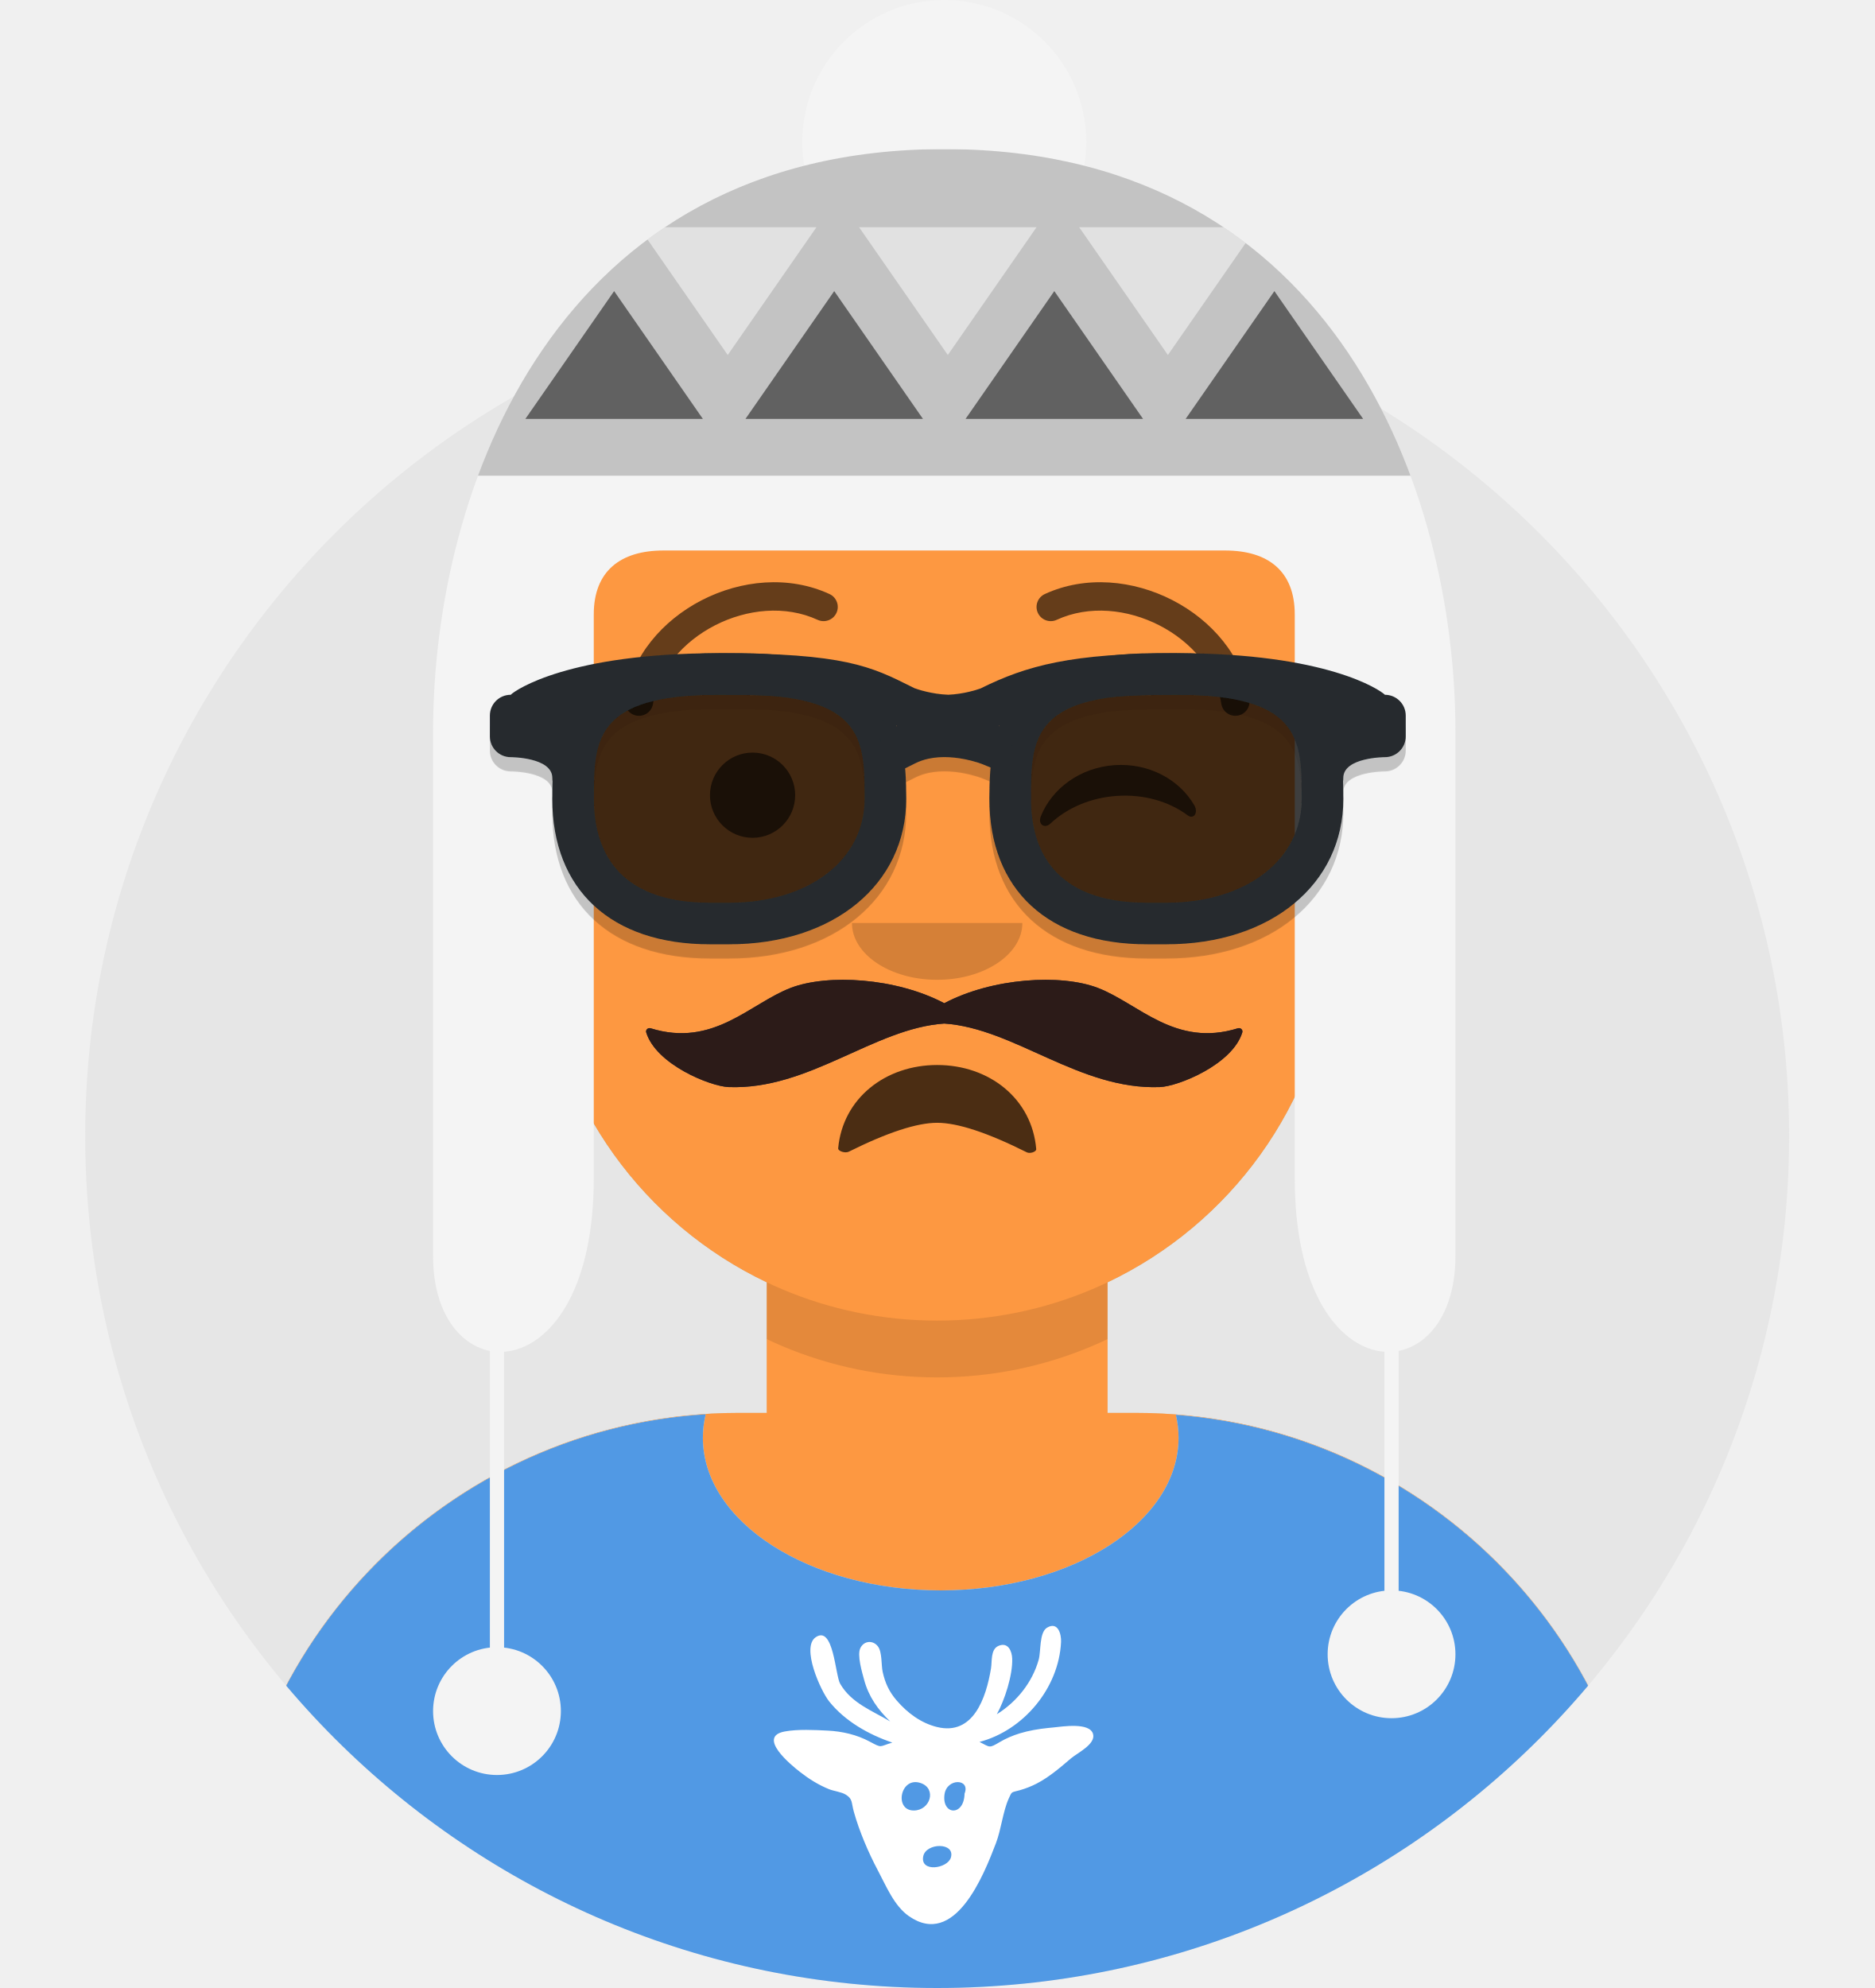
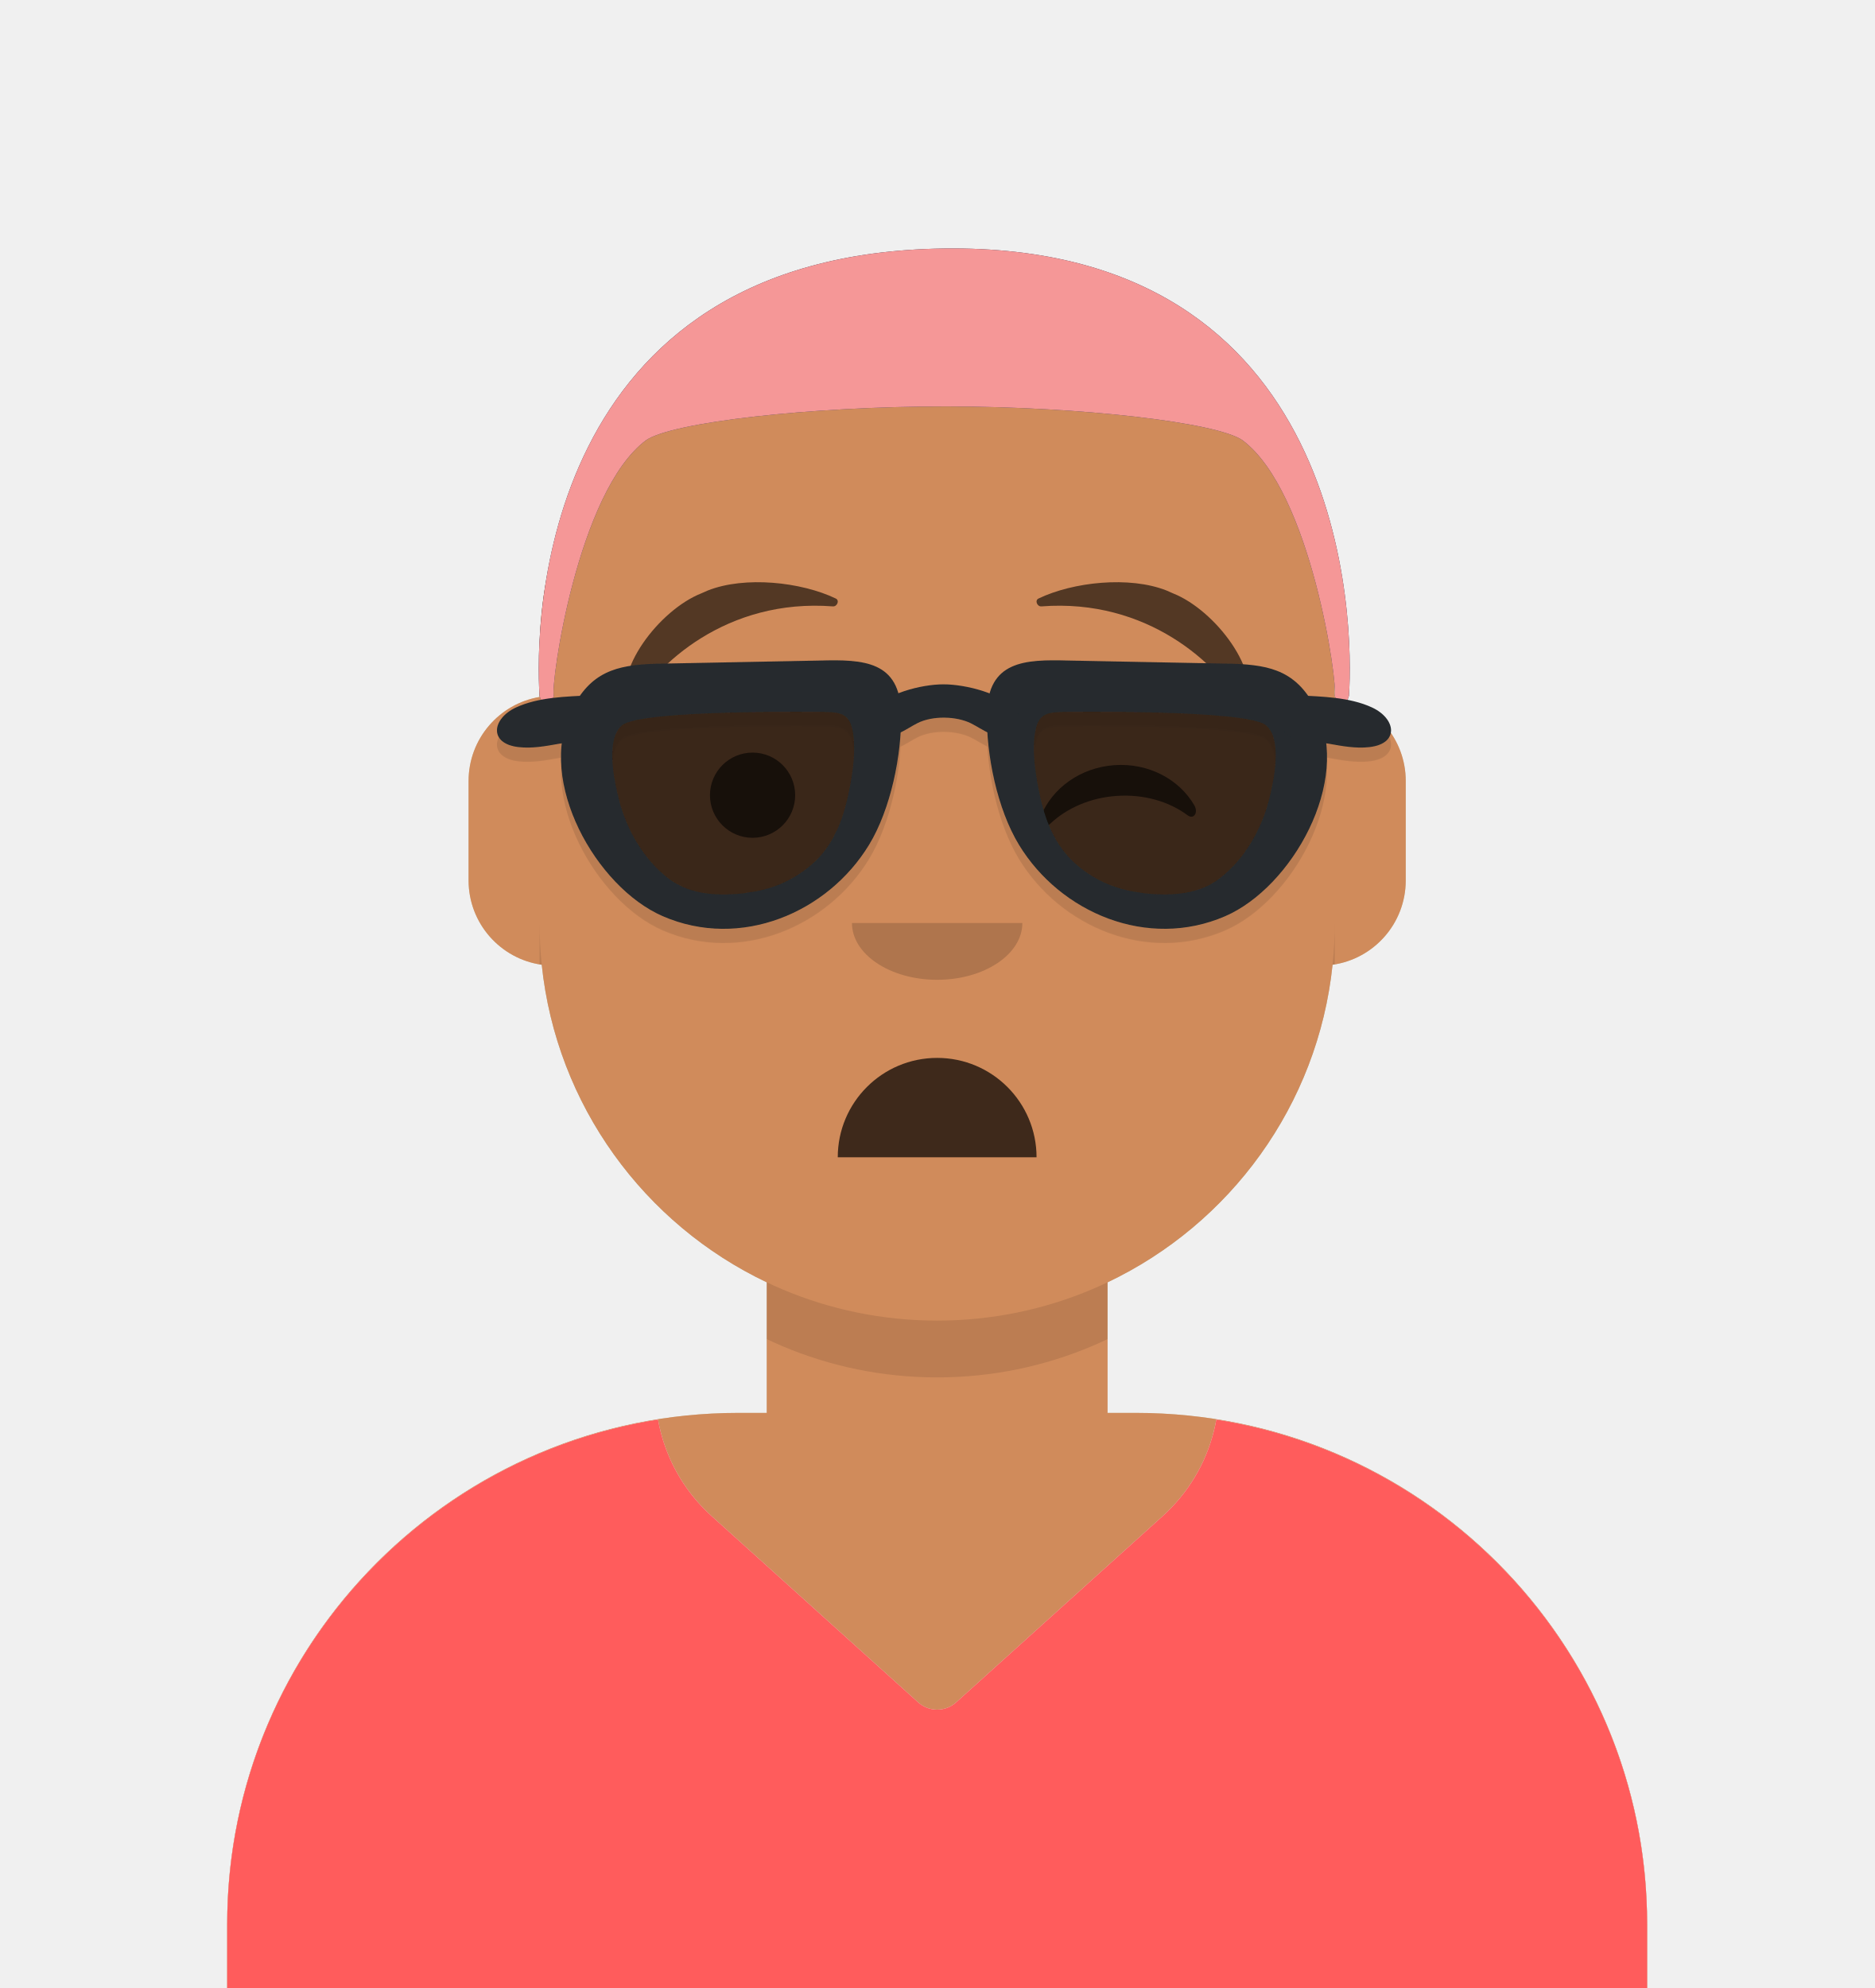
<svg xmlns="http://www.w3.org/2000/svg" xmlns:xlink="http://www.w3.org/1999/xlink" width="264px" height="280px" viewBox="0 0 264 280" version="1.1">
  <defs>
-     <circle id="circle_path-1" cx="120" cy="120" r="120" />
-     <path d="M-3.19744231e-14,160 L-3.19744231e-14,-1.42108547e-14 L264,-1.42108547e-14 L264,160 L252,160 C252,226.274 198.274,280 132,280 C65.726,280 12,226.274 12,160 L12,160 L-3.19744231e-14,160 Z" id="circle_path-3" />
-     <path d="M100,0 C130.928,-5.68137151e-15 156,25.072 156,56 L156.001,62.166 C161.676,63.119 166,68.054 166,74 L166,88 C166,94.052 161.519,99.058 155.694,99.881 C153.628,119.686 141.238,136.422 124.001,144.61 L124,163 L128,163 C167.765,163 200,195.235 200,235 L200,244 L0,244 L0,235 C-4.86974701e-15,195.235 32.235,163 72,163 L76,163 L76,144.611 C58.763,136.422 46.372,119.687 44.305,99.881 C38.481,99.058 34,94.052 34,88 L34,74 C34,68.054 38.325,63.118 44,62.166 L44,56 C44,25.072 69.072,5.68137151e-15 100,0 Z" id="circle_path-5" />
-     <path d="M83,36.348 C83,52.629 105.162,65.828 132.5,65.828 C159.838,65.828 182,52.629 182,36.348 C182,34.985 181.845,33.645 181.544,32.331 C210.784,41.488 232,68.792 232,101.052 L232,110 L32,110 L32,101.052 C32,68.397 53.739,40.82 83.534,32.002 C83.182,33.421 83,34.871 83,36.348 Z" id="circle_path-7" />
-     <rect id="circle_path-9" x="0" y="0" width="264" height="280" />
-     <path d="M74,0 C114.869,0 148,33.131 148,74 L148,84.148 L148,197.608 C135.525,187.237 119.491,181 102,181 L102,181 L98,181 L98,162.611 C115.531,154.283 128.048,137.115 129.791,116.867 C135.569,116.002 140,111.019 140,105 L140,105 L140,92 C140,87.354 137.359,83.324 133.497,81.33 C132.724,81.05 131.952,80.748 131.181,80.426 C130.795,80.32 130.401,80.233 130,80.166 L130,80.166 L130,79.917 C117.224,74.234 104.878,63.071 96.11,47.885 C93.175,42.801 90.831,37.595 89.066,32.397 C80.431,42.941 67.745,53.602 52.342,62.495 C42.778,68.017 33.147,72.291 24,75.266 L24,137.247 C29.602,148.318 38.773,157.278 50,162.611 L50,162.611 L50,181 L46,181 C38.327,181 30.935,182.2 24,184.423 L24,230 C24,244.106 13.569,255.776 0,257.716 L0,74 C0,33.131 33.131,0 74,0 Z" id="circle_path-11" />
+     <path d="M100,0 C130.928,-5.68137151e-15 156,25.072 156,56 L156.001,62.166 C161.676,63.119 166,68.054 166,74 L166,88 C166,94.052 161.519,99.058 155.694,99.881 C153.628,119.686 141.238,136.422 124.001,144.61 L124,163 L128,163 C167.765,163 200,195.235 200,235 L200,244 L0,244 L0,235 C-4.86974701e-15,195.235 32.235,163 72,163 L76,163 L76,144.611 C58.763,136.422 46.372,119.687 44.305,99.881 C38.481,99.058 34,94.052 34,88 L34,74 C34,68.054 38.325,63.118 44,62.166 L44,56 C44,25.072 69.072,5.68137151e-15 100,0 Z" id="transparent_path-1" />
+     <path d="M83,36.348 C83,52.629 105.162,65.828 132.5,65.828 C159.838,65.828 182,52.629 182,36.348 C182,34.985 181.845,33.645 181.544,32.331 C210.784,41.488 232,68.792 232,101.052 L232,110 L32,110 L32,101.052 C32,68.397 53.739,40.82 83.534,32.002 C83.182,33.421 83,34.871 83,36.348 Z" id="transparent_path-3" />
+     <rect id="transparent_path-5" x="0" y="0" width="264" height="280" />
+     <path d="M74,0 C114.869,0 148,33.131 148,74 L148,84.148 L148,197.608 C135.525,187.237 119.491,181 102,181 L102,181 L98,181 L98,162.611 C115.531,154.283 128.048,137.115 129.791,116.867 C135.569,116.002 140,111.019 140,105 L140,105 L140,92 C140,87.354 137.359,83.324 133.497,81.33 C132.724,81.05 131.952,80.748 131.181,80.426 C130.795,80.32 130.401,80.233 130,80.166 L130,80.166 L130,79.917 C117.224,74.234 104.878,63.071 96.11,47.885 C93.175,42.801 90.831,37.595 89.066,32.397 C80.431,42.941 67.745,53.602 52.342,62.495 C42.778,68.017 33.147,72.291 24,75.266 L24,137.247 C29.602,148.318 38.773,157.278 50,162.611 L50,162.611 L50,181 L46,181 C38.327,181 30.935,182.2 24,184.423 L24,230 C24,244.106 13.569,255.776 0,257.716 L0,74 C0,33.131 33.131,0 74,0 Z" id="transparent_path-7" />
  </defs>
-   <g id="circle_Avataaar/Circle" stroke="none" stroke-width="1" fill="none" fill-rule="evenodd">
-     <g id="circle_Circle" transform="translate(12, 40)">
-       <mask id="circle_mask-2" fill="white">
-         <use xlink:href="#circle_path-1" />
+   <g id="transparent_Avataaar/Default" stroke="none" stroke-width="1" fill="none" fill-rule="evenodd">
+     <g id="transparent_Body" transform="translate(32, 36)">
+       <mask id="transparent_mask-2" fill="white">
+         <use xlink:href="#transparent_path-1" />
      </mask>
-       <use id="circle_Circle-Background" fill="#E6E6E6" xlink:href="#circle_path-1" />
-       <g id="circle_Fabric-Color" mask="url(#circle_mask-2)" fill="">
-         <rect id="circle_🖍Color" x="0" y="0" width="240" height="240" />
+       <use fill="#D0C6AC" xlink:href="#transparent_path-1" />
+       <g id="transparent_Skin-Color" mask="url(#transparent_mask-2)" fill="#D08B5B">
+         <g transform="translate(-32, 0)" id="transparent_Color">
+           <rect x="0" y="0" width="264" height="244" />
+         </g>
+       </g>
+       <path d="M44,94 C44,124.928 69.072,150 100,150 C130.928,150 156,124.928 156,94 L156,94 L156,102 C156,132.928 130.928,158 100,158 C69.072,158 44,132.928 44,102 Z" id="transparent_Neck-Shadow" fill-opacity="0.1" fill="#000000" mask="url(#transparent_mask-2)" />
+     </g>
+     <g id="transparent_Clothing" transform="translate(0, 170)">
+       <defs>
+         <path d="M232,101.052 L232,110 L32,110 L32,101.052 C32,65.138 58.294,35.366 92.681,29.936 C93.584,35.007 96.117,39.825 100.236,43.539 L100.236,43.539 L129.321,69.768 C130.843,71.14 133.157,71.14 134.679,69.768 L134.679,69.768 L163.764,43.539 C164.189,43.155 164.601,42.756 164.998,42.343 C168.414,38.788 170.517,34.453 171.319,29.939 C205.707,35.367 232,65.139 232,101.052 Z" id="shirt_v_neck_path-1" />
+       </defs>
+       <g id="shirt_v_neck_Clothing/Shirt-V-Neck" stroke="none" stroke-width="1" fill="none" fill-rule="evenodd">
+         <mask id="shirt_v_neck_mask-2" fill="white">
+           <use xlink:href="#shirt_v_neck_path-1" />
+         </mask>
+         <use id="shirt_v_neck_Clothes" fill="#E6E6E6" xlink:href="#shirt_v_neck_path-1" />
+         <g id="shirt_v_neck_Fabric-Color" mask="url(#shirt_v_neck_mask-2)" fill="#FF5C5C">
+           <rect id="shirt_v_neck_🖍Color" x="0" y="0" width="264" height="110" />
+         </g>
      </g>
    </g>
-     <mask id="circle_mask-4" fill="white">
-       <use xlink:href="#circle_path-3" />
-     </mask>
-     <g id="circle_Mask" />
-     <g id="circle_Avataaar" mask="url(#circle_mask-4)">
-       <g id="circle_Body" transform="translate(32, 36)">
-         <mask id="circle_mask-6" fill="white">
-           <use xlink:href="#circle_path-5" />
-         </mask>
-         <use fill="#D0C6AC" xlink:href="#circle_path-5" />
-         <g id="circle_Skin-Color" mask="url(#circle_mask-6)" fill="#FD9841">
-           <g transform="translate(-32, 0)" id="circle_Color">
-             <rect x="0" y="0" width="264" height="244" />
-           </g>
+     <g id="transparent_Face" transform="translate(76, 82)" fill="#000000">
+       <g id="transparent_Mouth" transform="translate(2, 52)">
+         <g id="disbelief_Mouth/Disbelief" stroke="none" stroke-width="1" fill="none" fill-rule="evenodd" fill-opacity="0.7">
+           <path d="M40,15 C40,22.732 46.268,29 54,29 L54,29 C61.732,29 68,22.732 68,15" id="disbelief_Mouth" fill="#000000" transform="translate(54, 22) scale(1, -1) translate(-54, -22) " />
        </g>
-         <path d="M44,94 C44,124.928 69.072,150 100,150 C130.928,150 156,124.928 156,94 L156,94 L156,102 C156,132.928 130.928,158 100,158 C69.072,158 44,132.928 44,102 Z" id="circle_Neck-Shadow" fill-opacity="0.1" fill="#000000" mask="url(#circle_mask-6)" />
      </g>
-       <g id="circle_Clothing" transform="translate(0, 170)">
-         <defs>
-           <path d="M99,32.5 C99,44.374 113.998,54 132.5,54 C151.002,54 166,44.374 166,32.5 C166,31.402 165.872,30.323 165.624,29.269 C202.76,32.137 232,63.18 232,101.052 L232,110 L32,110 L32,101.052 C32,62.834 61.776,31.571 99.395,29.197 C99.134,30.274 99,31.377 99,32.5 Z" id="graphic_shirt_path-1" />
-         </defs>
-         <g id="graphic_shirt_Clothing/Graphic-Shirt" stroke="none" stroke-width="1" fill="none" fill-rule="evenodd">
-           <mask id="graphic_shirt_mask-2" fill="white">
-             <use xlink:href="#graphic_shirt_path-1" />
+       <g id="transparent_Nose" transform="translate(28, 40)" fill-opacity="0.16">
+         <g id="default_Nose/Default" stroke="none" stroke-width="1" fill="none" fill-rule="evenodd" fill-opacity="0.16">
+           <path d="M16,8 C16,12.418 21.373,16 28,16 L28,16 C34.627,16 40,12.418 40,8" id="default_Nose" fill="#000000" />
+         </g>
+       </g>
+       <g id="transparent_Eyes" transform="translate(0, 8)">
+         <g id="wink_Eyes/Wink-😉" stroke="none" stroke-width="1" fill="none" fill-rule="evenodd" fill-opacity="0.6">
+           <circle id="wink_Eye" fill="#000000" cx="30" cy="22" r="6" />
+           <path d="M70.412,24.205 C72.259,20.406 76.417,17.758 81.25,17.758 C86.066,17.758 90.211,20.387 92.068,24.165 C92.619,25.287 91.834,26.205 91.043,25.525 C88.592,23.417 85.111,22.101 81.25,22.101 C77.509,22.101 74.126,23.336 71.69,25.329 C70.799,26.058 69.872,25.316 70.412,24.205 Z" id="wink_Winky-Wink" fill="#000000" transform="translate(81.25223, 21.75758) rotate(-4) translate(-81.25223, -21.75758) " />
+         </g>
+       </g>
+       <g id="transparent_Eyebrow" fill-opacity="0.6">
+         <g id="raised_excited_natural_Eyebrow/Natural/Raised-Excited-Natural" stroke="none" stroke-width="1" fill="none" fill-rule="evenodd" fill-opacity="0.6">
+           <path d="M22.766,1.578 L23.677,1.176 C28.919,-0.905 36.865,-0.033 41.723,2.299 C42.29,2.571 41.902,3.452 41.321,3.407 C26.402,2.256 16.358,11.553 12.946,17.847 C12.845,18.034 12.539,18.055 12.464,17.881 C10.156,12.562 16.913,3.896 22.766,1.578 Z" id="raised_excited_natural_Eye-Browse-Reddit" fill="#000000" />
+           <path d="M80.766,1.578 L81.677,1.176 C86.919,-0.905 94.865,-0.033 99.723,2.299 C100.29,2.571 99.902,3.452 99.321,3.407 C84.402,2.256 74.358,11.553 70.946,17.847 C70.845,18.034 70.539,18.055 70.464,17.881 C68.156,12.562 74.913,3.896 80.766,1.578 Z" id="raised_excited_natural_Eye-Browse-Reddit" fill="#000000" transform="translate(85, 9) scale(-1, 1) translate(-85, -9) " />
+         </g>
+       </g>
+     </g>
+     <g id="transparent_Top">
+       <defs>
+         <path d="M1,64 C1.347,65.488 2.673,65.223 3,64 C2.537,62.446 6.296,35.248 16,28 C19.618,25.483 39.008,23.232 58.313,23.246 C77.409,23.259 96.421,25.511 100,28 C109.704,35.248 113.463,62.446 113,64 C113.327,65.223 114.653,65.488 115,64 C115.719,53.702 115,0.274 58,1 C1,1.726 0.281,53.702 1,64 Z" id="caesar_path-1" />
+       </defs>
+       <g id="caesar_Top/Short-Hair/The-Caesar" stroke="none" stroke-width="1" fill="none" fill-rule="evenodd">
+         <g id="caesar_Facial-Hair" transform="translate(49, 72)" />
+         <g id="caesar_Hair" transform="translate(75, 34)">
+           <mask id="caesar_mask-2" fill="white">
+             <use xlink:href="#caesar_path-1" />
          </mask>
-           <use id="graphic_shirt_Clothes" fill="#E6E6E6" xlink:href="#graphic_shirt_path-1" />
-           <g id="graphic_shirt_Fabric-Color" mask="url(#graphic_shirt_mask-2)" fill="#5199E4">
-             <rect id="graphic_shirt_🖍Color" x="0" y="0" width="264" height="110" />
-           </g>
-           <g id="graphic_shirt_Graphic" fill="#FFFFFF" transform="translate(77, 58)">
-             <g id="deer_Clothing/Graphic/Deer" stroke="none" stroke-width="1" fill="none" fill-rule="evenodd">
-               <path d="M72.451,3.273 C72.132,9.788 67.153,15.713 60.963,17.342 C62.481,18.101 62.281,18.272 63.811,17.365 C64.696,16.84 65.656,16.435 66.638,16.134 C67.924,15.74 69.299,15.514 70.644,15.374 L71.333,15.307 C72.673,15.171 76.506,14.552 76.96,16.235 C77.355,17.66 74.732,18.905 73.854,19.654 C72.347,20.937 70.789,22.288 69.029,23.201 C68.281,23.589 67.476,23.904 66.667,24.136 C65.42,24.493 65.563,24.243 65.086,25.301 C64.249,27.162 64.032,29.635 63.275,31.613 C61.571,36.067 57.508,46.414 51.008,41.872 C48.94,40.427 47.811,37.625 46.647,35.436 C45.313,32.924 44.035,29.928 43.267,27.186 C42.892,25.85 43.13,25.395 42.138,24.771 C41.515,24.379 40.458,24.278 39.754,23.991 C38.254,23.381 36.941,22.555 35.666,21.56 C34.428,20.595 29.556,16.61 33.534,15.87 C35.359,15.53 37.751,15.656 39.601,15.75 C41.628,15.852 43.674,16.32 45.477,17.285 C47.318,18.272 46.778,17.986 48.687,17.435 C45.365,16.309 42.038,14.437 39.803,11.654 C38.596,10.151 35.804,4 37.902,2.589 C40.423,0.893 40.633,7.935 41.342,9.156 C42.934,11.9 45.85,12.935 48.384,14.455 C46.644,12.787 45.345,10.95 44.711,8.587 C44.436,7.562 43.685,5.098 44.192,4.101 C44.721,3.061 45.964,2.995 46.65,3.88 C47.268,4.678 47.112,6.512 47.324,7.472 C47.674,9.061 48.245,10.283 49.306,11.513 C50.811,13.259 52.723,14.687 54.975,15.24 C60.102,16.498 61.895,11.132 62.583,6.995 C62.751,5.982 62.503,4.302 63.633,3.816 C65,3.227 65.529,4.562 65.569,5.597 C65.656,7.911 64.513,11.454 63.403,13.442 C66.193,11.71 68.406,8.964 69.302,5.754 C69.633,4.566 69.364,1.918 70.476,1.251 C72.015,0.327 72.505,2.168 72.451,3.273 Z M53.034,33.466 C52.598,35.758 56.44,35.197 56.93,33.637 C57.589,31.441 53.404,31.525 53.034,33.466 Z M52.699,23.139 C49.808,22.126 48.884,27 51.702,27 C54.026,27 54.974,23.935 52.699,23.139 Z M56.038,24.716 C55.622,27.661 58.793,27.892 58.86,24.621 C59.719,22.483 56.364,22.405 56.038,24.716 Z" id="deer_oh,-deer!" fill="#FFFFFF" />
+           <use id="caesar_Caesar" fill="#28354B" xlink:href="#caesar_path-1" />
+           <g id="caesar_Hair-Color" mask="url(#caesar_mask-2)" fill="#F59797">
+             <g transform="translate(-74, -34)" id="caesar_Color">
+               <rect x="0" y="0" width="264" height="280" />
            </g>
          </g>
        </g>
-       </g>
-       <g id="circle_Face" transform="translate(76, 82)" fill="#000000">
-         <g id="circle_Mouth" transform="translate(2, 52)">
-           <g id="sad_Mouth/Sad" stroke="none" stroke-width="1" fill="none" fill-rule="evenodd" fill-opacity="0.7">
-             <path d="M40.058,16.654 C40.708,23.683 46.702,28.377 54,28.377 C61.342,28.377 67.363,23.627 67.953,16.529 C67.984,16.151 67.077,15.853 66.629,16.077 C61.09,18.85 56.881,20.237 54,20.237 C51.156,20.237 47.007,18.88 41.554,16.168 C41.047,15.916 40.02,16.236 40.058,16.654 Z" id="sad_Mouth" fill="#000000" transform="translate(54.00536, 22.18841) scale(1, -1) translate(-54.00536, -22.18841) " />
-           </g>
-         </g>
-         <g id="circle_Nose" transform="translate(28, 40)" fill-opacity="0.16">
-           <g id="default_Nose/Default" stroke="none" stroke-width="1" fill="none" fill-rule="evenodd" fill-opacity="0.16">
-             <path d="M16,8 C16,12.418 21.373,16 28,16 L28,16 C34.627,16 40,12.418 40,8" id="default_Nose" fill="#000000" />
-           </g>
-         </g>
-         <g id="circle_Eyes" transform="translate(0, 8)">
-           <g id="wink_Eyes/Wink-😉" stroke="none" stroke-width="1" fill="none" fill-rule="evenodd" fill-opacity="0.6">
-             <circle id="wink_Eye" fill="#000000" cx="30" cy="22" r="6" />
-             <path d="M70.412,24.205 C72.259,20.406 76.417,17.758 81.25,17.758 C86.066,17.758 90.211,20.387 92.068,24.165 C92.619,25.287 91.834,26.205 91.043,25.525 C88.592,23.417 85.111,22.101 81.25,22.101 C77.509,22.101 74.126,23.336 71.69,25.329 C70.799,26.058 69.872,25.316 70.412,24.205 Z" id="wink_Winky-Wink" fill="#000000" transform="translate(81.25223, 21.75758) rotate(-4) translate(-81.25223, -21.75758) " />
-           </g>
-         </g>
-         <g id="circle_Eyebrow" fill-opacity="0.6">
-           <g id="raised_excited_Eyebrow/Outline/Raised-Excited" stroke="none" stroke-width="1" fill="none" fill-rule="evenodd" fill-opacity="0.6">
-             <g id="raised_excited_I-Browse" transform="translate(12, 0)" fill="#000000" fill-rule="nonzero">
-               <path d="M3.976,17.128 C5.471,7.605 18.059,1.109 27.164,5.301 C28.167,5.763 29.355,5.324 29.817,4.321 C30.279,3.318 29.84,2.13 28.836,1.668 C17.349,-3.622 1.936,4.332 0.024,16.507 C-0.147,17.599 0.599,18.622 1.69,18.794 C2.781,18.965 3.804,18.219 3.976,17.128 Z" id="raised_excited_Eyebrow" />
-               <path d="M61.976,17.128 C63.471,7.605 76.059,1.109 85.164,5.301 C86.167,5.763 87.355,5.324 87.817,4.321 C88.279,3.318 87.84,2.13 86.836,1.668 C75.349,-3.622 59.936,4.332 58.024,16.507 C57.853,17.599 58.599,18.622 59.69,18.794 C60.781,18.965 61.804,18.219 61.976,17.128 Z" id="raised_excited_Eyebrow" transform="translate(73.0001, 9.410436) scale(-1, 1) translate(-73.0001, -9.410436) " />
-             </g>
-           </g>
-         </g>
-       </g>
-       <g id="circle_Top">
-         <defs>
-           <path d="M32.449,77.535 C26.365,77.535 22.633,80.46 22.633,86.535 L22.633,165.989 C22.633,196.447 0,196.405 0,176.91 L0,103.045 C0,68.803 17.227,21 72,21 L73.632,21.014 C127.115,21.955 144,69.146 144,103.045 L144,103.045 L144,176.91 C144,196.405 121.367,196.447 121.367,165.989 L121.367,165.989 L121.367,86.535 C121.367,80.46 117.635,77.535 111.551,77.535 L111.551,77.535 L72,77.535 L32.449,77.535 Z" id="winter_hat_2_path-1" />
-         </defs>
-         <g id="winter_hat_2_Top/Accessories/Winter-Hat-2" stroke="none" stroke-width="1" fill="none" fill-rule="evenodd">
-           <g id="winter_hat_2_hat" transform="translate(61, 0)">
-             <g id="winter_hat_2_string" transform="translate(0, 176)" fill="#F4F4F4">
-               <circle id="winter_hat_2_puff" cx="9" cy="65" r="9" />
-               <rect x="8" y="0" width="2" height="58" />
-             </g>
-             <g id="winter_hat_2_string" transform="translate(126, 168)" fill="#F4F4F4">
-               <circle id="winter_hat_2_puff" cx="9" cy="65" r="9" />
-               <rect x="8" y="0" width="2" height="58" />
-             </g>
-             <circle id="winter_hat_2_puff" fill="#F4F4F4" cx="72" cy="20" r="20" />
-             <mask id="winter_hat_2_mask-2" fill="white">
-               <use xlink:href="#winter_hat_2_path-1" />
-             </mask>
-             <use id="winter_hat_2_Combined-Shape" fill="#F4F4F4" xlink:href="#winter_hat_2_path-1" />
-             <g id="winter_hat_2_Fabric-Color" mask="url(#winter_hat_2_mask-2)" fill="">
-               <g transform="translate(-2, 19)" id="winter_hat_2_🖍Color">
-                 <rect x="0" y="0" width="149" height="172" />
+         <g id="caesar_Accessory" transform="translate(62, 85)">
+           <defs>
+             <filter x="-3.2%" y="-10.5%" width="106.3%" height="121.1%" filterUnits="objectBoundingBox" id="sunglasses_filter-1">
+               <feOffset dx="0" dy="2" in="SourceAlpha" result="shadowOffsetOuter1" />
+               <feColorMatrix values="0 0 0 0 0   0 0 0 0 0   0 0 0 0 0  0 0 0 0.1 0" type="matrix" in="shadowOffsetOuter1" result="shadowMatrixOuter1" />
+               <feMerge>
+                 <feMergeNode in="shadowMatrixOuter1" />
+                 <feMergeNode in="SourceGraphic" />
+               </feMerge>
+             </filter>
+             <linearGradient x1="50%" y1="0%" x2="50%" y2="70.506%" id="sunglasses_linearGradient-2">
+               <stop stop-color="#FFFFFF" stop-opacity="0.5" offset="0%" />
+               <stop stop-color="#000000" stop-opacity="0.5" offset="100%" />
+             </linearGradient>
+             <path d="M47.01,6.277 C49.521,6.301 50.708,6.726 51.136,9.392 C51.569,12.092 51.148,15.128 50.648,17.787 C49.886,21.848 48.617,25.826 45.664,28.794 C44.109,30.358 42.212,31.603 40.194,32.454 C39.123,32.906 37.991,33.232 36.86,33.48 C36.529,33.552 33.706,33.948 35.438,33.747 C31.397,34.216 27.013,34.197 23.638,31.579 C19.898,28.678 17.337,24.086 16.211,19.513 C15.552,16.837 14.167,10.437 16.697,8.297 C19.595,5.845 47.01,6.277 47.01,6.277 L47.01,6.277 Z" id="sunglasses_path-3" />
+             <linearGradient x1="50%" y1="0%" x2="50%" y2="100%" id="sunglasses_linearGradient-4">
+               <stop stop-color="#FFFFFF" stop-opacity="0.5" offset="0%" />
+               <stop stop-color="#000000" stop-opacity="0.5" offset="70.506%" />
+             </linearGradient>
+             <path d="M78.919,6.275 C76.408,6.299 75.221,6.724 74.794,9.389 C74.36,12.089 74.782,15.125 75.281,17.784 C76.044,21.845 77.313,25.824 80.265,28.792 C81.821,30.355 83.718,31.601 85.736,32.452 C86.807,32.903 87.939,33.23 89.07,33.477 C89.4,33.549 92.223,33.946 90.492,33.744 C94.533,34.214 98.917,34.195 102.292,31.577 C106.032,28.675 108.593,24.084 109.719,19.511 C110.378,16.834 111.762,10.434 109.233,8.294 C106.335,5.843 78.919,6.275 78.919,6.275 L78.919,6.275 Z" id="sunglasses_path-5" />
+           </defs>
+           <g id="sunglasses_Top/_Resources/Sunglasses" stroke="none" stroke-width="1" fill="none" fill-rule="evenodd">
+             <g id="sunglasses_Sunglasses" filter="url(#sunglasses_filter-1)" transform="translate(8, 8)">
+               <g id="sunglasses_shades">
+                 <use fill-opacity="0.7" fill="#000000" xlink:href="#sunglasses_path-3" />
+                 <use fill="url(#linearGradient-2)" style="mix-blend-mode: screen;" xlink:href="#sunglasses_path-3" />
              </g>
-             </g>
-             <rect id="winter_hat_2_color-dark" fill-opacity="0.2" fill="#000000" mask="url(#winter_hat_2_mask-2)" x="-1" y="21" width="146" height="46" />
-             <g id="winter_hat_2_light-triangles" mask="url(#winter_hat_2_mask-2)" fill="#FFFFFF" fill-opacity="0.5">
-               <g transform="translate(29, 32)" id="winter_hat_2_Triangle">
-                 <polygon transform="translate(12.5, 9) rotate(180) translate(-12.5, -9) " points="12.5 0 25 18 0 18" />
-                 <polygon transform="translate(43.5, 9) rotate(180) translate(-43.5, -9) " points="43.5 0 56 18 31 18" />
-                 <polygon transform="translate(74.5, 9) rotate(180) translate(-74.5, -9) " points="74.5 0 87 18 62 18" />
+               <g id="sunglasses_shades">
+                 <use fill-opacity="0.7" fill="#000000" xlink:href="#sunglasses_path-5" />
+                 <use fill="url(#linearGradient-4)" style="mix-blend-mode: screen;" xlink:href="#sunglasses_path-5" />
              </g>
-             </g>
-             <g id="winter_hat_2_dark-triangles" mask="url(#winter_hat_2_mask-2)" fill="#000000" fill-opacity="0.5">
-               <g transform="translate(13, 41)" id="winter_hat_2_Triangle">
-                 <polygon points="12.5 0 25 18 0 18" />
-                 <polygon points="43.5 0 56 18 31 18" />
-                 <polygon points="74.5 0 87 18 62 18" />
-                 <polygon points="105.5 0 118 18 93 18" />
-               </g>
-             </g>
-           </g>
-           <g id="winter_hat_2_Facial-Hair" transform="translate(49, 72)">
-             <defs>
-               <path d="M105.612,67.132 C111.386,69.337 116.495,75.583 125.362,72.828 C125.731,72.714 126.091,73.045 125.98,73.409 C124.607,77.918 116.973,81.007 114.379,81.108 C103.04,81.55 93.906,72.831 84.001,72.162 C74.095,72.83 64.961,81.55 53.622,81.108 C51.028,81.007 43.394,77.918 42.02,73.409 C41.909,73.045 42.27,72.714 42.639,72.828 C51.505,75.583 56.614,69.337 62.389,67.132 C67.578,65.149 77.209,65.711 84.001,69.297 C90.793,65.711 100.422,65.149 105.612,67.132 Z" id="moustache_fancy_path-1" />
-             </defs>
-             <g id="moustache_fancy_Facial-Hair/Moustache-Fancy" stroke="none" stroke-width="1" fill="none" fill-rule="evenodd">
-               <mask id="moustache_fancy_mask-2" fill="white">
-                 <use xlink:href="#moustache_fancy_path-1" />
-               </mask>
-               <use id="moustache_fancy_Moustache-U-a-Question" fill="#28354B" xlink:href="#moustache_fancy_path-1" />
-               <g id="moustache_fancy_Facial-Hair-Color" mask="url(#moustache_fancy_mask-2)" fill="#2C1B18">
-                 <rect id="moustache_fancy_Color" x="0" y="0" width="168" height="152" />
-               </g>
-             </g>
-           </g>
-           <g id="winter_hat_2_Accessory" transform="translate(62, 85)">
-             <defs>
-               <filter x="-3.1%" y="-9.8%" width="106.2%" height="119.5%" filterUnits="objectBoundingBox" id="wayfarers_filter-1">
-                 <feOffset dx="0" dy="2" in="SourceAlpha" result="shadowOffsetOuter1" />
-                 <feColorMatrix values="0 0 0 0 0   0 0 0 0 0   0 0 0 0 0  0 0 0 0.2 0" type="matrix" in="shadowOffsetOuter1" result="shadowMatrixOuter1" />
-                 <feMerge>
-                   <feMergeNode in="shadowMatrixOuter1" />
-                   <feMergeNode in="SourceGraphic" />
-                 </feMerge>
-               </filter>
-               <linearGradient x1="50%" y1="0%" x2="50%" y2="100%" id="wayfarers_linearGradient-2">
-                 <stop stop-color="#FFFFFF" stop-opacity="0.5" offset="0%" />
-                 <stop stop-color="#000000" stop-opacity="0.5" offset="70.506%" />
-               </linearGradient>
-               <path d="M44.918,17.571 C44.918,27.274 36.668,35.143 22.92,35.143 L20.17,35.143 C6.423,35.143 0.923,27.271 0.923,17.571 L0.923,17.571 C0.923,7.866 2.207,0 21.455,0 L24.386,0 C43.634,0 44.918,7.866 44.918,17.571 L44.918,17.571 Z" id="wayfarers_path-3" />
-               <path d="M106.486,17.571 C106.486,27.274 98.239,35.143 84.489,35.143 L81.739,35.143 C67.991,35.143 62.491,27.271 62.491,17.571 L62.491,17.571 C62.491,7.866 63.775,0 83.023,0 L85.955,0 C105.199,0 106.486,7.866 106.486,17.571 L106.486,17.571 Z" id="wayfarers_path-4" />
-             </defs>
-             <g id="wayfarers_Top/_Resources/Wayfarers" stroke="none" stroke-width="1" fill="none" fill-rule="evenodd">
-               <g id="wayfarers_Wayfarers" filter="url(#wayfarers_filter-1)" transform="translate(7, 7)" fill-rule="nonzero">
-                 <g id="wayfarers_Shades" transform="translate(10.79546, 2.928571)">
-                   <g id="wayfarers_Shade">
-                     <use fill-opacity="0.7" fill="#000000" xlink:href="#wayfarers_path-3" />
-                     <use fill="url(#linearGradient-2)" style="mix-blend-mode: screen;" xlink:href="#wayfarers_path-3" />
-                   </g>
-                   <g id="wayfarers_Shade">
-                     <use fill-opacity="0.7" fill="#000000" xlink:href="#wayfarers_path-4" />
-                     <use fill="url(#linearGradient-2)" style="mix-blend-mode: screen;" xlink:href="#wayfarers_path-4" />
-                   </g>
-                 </g>
-                 <path d="M35.182,0 C56.833,0 58.645,10.127 58.645,20.5 C58.645,32.569 48.396,41 33.716,41 L30.966,41 C17.078,41 8.787,33.336 8.787,20.5 C8.787,10.127 10.599,0 32.25,0 L35.182,0 Z M35.182,5.854 L32.25,5.854 C14.65,5.854 14.65,12.318 14.65,20.5 C14.65,27.18 17.48,35.143 30.966,35.143 L33.716,35.143 C44.942,35.143 52.782,29.122 52.782,20.5 L52.781,19.768 C52.766,11.936 52.254,5.854 35.182,5.854 Z" id="wayfarers_Left" fill="#252C2F" />
-                 <path d="M96.75,0 C118.401,0 120.213,10.127 120.213,20.5 C120.213,32.569 109.964,41 95.284,41 L92.534,41 C78.646,41 70.355,33.336 70.355,20.5 C70.355,10.127 72.167,0 93.818,0 L96.75,0 Z M96.75,5.854 L93.818,5.854 C76.218,5.854 76.218,12.318 76.218,20.5 C76.218,27.18 79.051,35.143 92.534,35.143 L95.284,35.143 C106.51,35.143 114.35,29.122 114.35,20.5 L114.349,19.768 C114.334,11.936 113.822,5.854 96.75,5.854 Z" id="wayfarers_Right" fill="#252C2F" />
-                 <path d="M2.932,5.857 C3.618,5.172 11.123,0 32.25,0 C49.964,0 53.714,1.88 59.39,4.721 L59.805,4.931 C60.2,5.073 62.218,5.774 64.578,5.851 C66.729,5.757 68.568,5.161 69.106,4.97 C75.584,1.748 81.926,0 96.75,0 C117.877,0 125.382,5.172 126.068,5.857 C127.689,5.857 129,7.166 129,8.786 L129,11.714 C129,13.334 127.689,14.643 126.068,14.643 C126.068,14.643 120.205,14.643 120.205,17.571 C120.205,20.5 117.273,13.334 117.273,11.714 L117.273,8.862 C113.697,7.462 107.297,5.857 96.75,5.857 C85,5.857 79.148,6.988 74.128,9.104 L74.184,9.243 L71.688,10.25 L74.181,11.258 L71.981,16.687 L69.264,15.589 C69.021,15.49 68.497,15.314 67.771,15.131 C65.747,14.62 63.665,14.465 61.825,14.851 C61.15,14.993 60.523,15.206 59.948,15.493 L57.326,16.803 L54.703,11.565 L57.325,10.255 L57.331,10.252 L54.819,9.237 L54.899,9.039 C50.57,6.976 46.578,5.857 32.25,5.857 C21.704,5.857 15.303,7.461 11.727,8.861 L11.727,11.714 C11.727,13.334 8.795,20.5 8.795,17.571 C8.795,14.643 2.932,14.643 2.932,14.643 C1.313,14.643 0,13.334 0,11.714 L0,8.786 C0,7.166 1.313,5.857 2.932,5.857 Z" id="wayfarers_Stuff" fill="#252C2F" />
+               <g id="sunglasses_Glasses" fill="#252C2F">
+                 <path d="M46.249,7.275 C48.621,7.298 49.742,7.692 50.146,10.165 C50.555,12.671 50.157,15.487 49.685,17.955 C48.965,21.723 47.767,25.415 44.978,28.169 C43.508,29.619 41.717,30.775 39.811,31.564 C38.799,31.983 37.73,32.286 36.661,32.516 C36.349,32.583 33.682,32.95 35.318,32.764 C31.501,33.199 27.36,33.182 24.172,30.753 C20.64,28.06 18.22,23.8 17.157,19.556 C16.534,17.073 15.226,11.134 17.616,9.149 C20.353,6.875 46.249,7.275 46.249,7.275 L46.249,7.275 Z M22.218,0.49 C16.777,0.678 13.147,1.634 10.463,7.069 C5.546,17.03 13.963,31.969 23.352,36.039 C34.329,40.799 46.592,35.532 52.396,26.006 C55.469,20.962 57.022,13.323 56.922,7.504 C56.795,0.076 51.607,-0.13 45.509,0.034 L22.218,0.49 Z" id="sunglasses_Frame" />
+                 <path d="M79.681,7.273 C77.309,7.295 76.188,7.689 75.784,10.163 C75.374,12.668 75.772,15.485 76.244,17.952 C76.965,21.72 78.163,25.412 80.952,28.166 C82.421,29.616 84.213,30.772 86.119,31.562 C87.131,31.981 88.2,32.284 89.268,32.513 C89.581,32.58 92.247,32.948 90.612,32.761 C94.429,33.197 98.57,33.179 101.757,30.75 C105.29,28.058 107.709,23.798 108.773,19.554 C109.396,17.071 110.703,11.132 108.314,9.147 C105.576,6.872 79.681,7.273 79.681,7.273 L79.681,7.273 Z M103.712,0.488 C109.152,0.675 112.783,1.632 115.466,7.067 C120.384,17.028 111.967,31.966 102.577,36.037 C91.6,40.797 79.338,35.529 73.534,26.004 C70.461,20.96 68.907,13.321 69.007,7.501 C69.135,0.074 74.323,-0.132 80.421,0.032 L103.712,0.488 Z" id="sunglasses_Frame" />
+                 <path d="M13.197,4.927 C9.785,5.118 5.886,5.164 2.69,6.639 C-0.695,8.201 -1.218,11.739 3.049,12.226 C4.971,12.446 6.895,12.083 8.787,11.745 C10.337,11.468 12.442,11.558 13.906,10.966 C16.636,9.862 16.46,4.74 13.197,4.927" id="sunglasses_Frame" />
+                 <path d="M112.735,4.927 C116.147,5.118 120.046,5.164 123.242,6.639 C126.626,8.201 127.149,11.739 122.882,12.226 C120.961,12.446 119.037,12.083 117.144,11.745 C115.595,11.468 113.49,11.558 112.025,10.966 C109.296,9.862 109.471,4.74 112.735,4.927" id="sunglasses_Frame" />
+                 <path d="M73.109,7.013 C71.163,4.713 66.091,3.385 62.891,3.385 C59.691,3.385 54.768,4.713 52.822,7.013 C51.841,8.172 51.807,9.724 53.508,10.451 C55.626,11.357 57.517,9.714 59.213,8.855 C61.381,7.757 64.712,7.877 66.719,8.855 C68.427,9.688 70.305,11.357 72.423,10.451 C74.124,9.724 74.091,8.172 73.109,7.013" id="sunglasses_Frame" />
              </g>
            </g>
          </g>
        </g>
      </g>
    </g>
  </g>
</svg>
